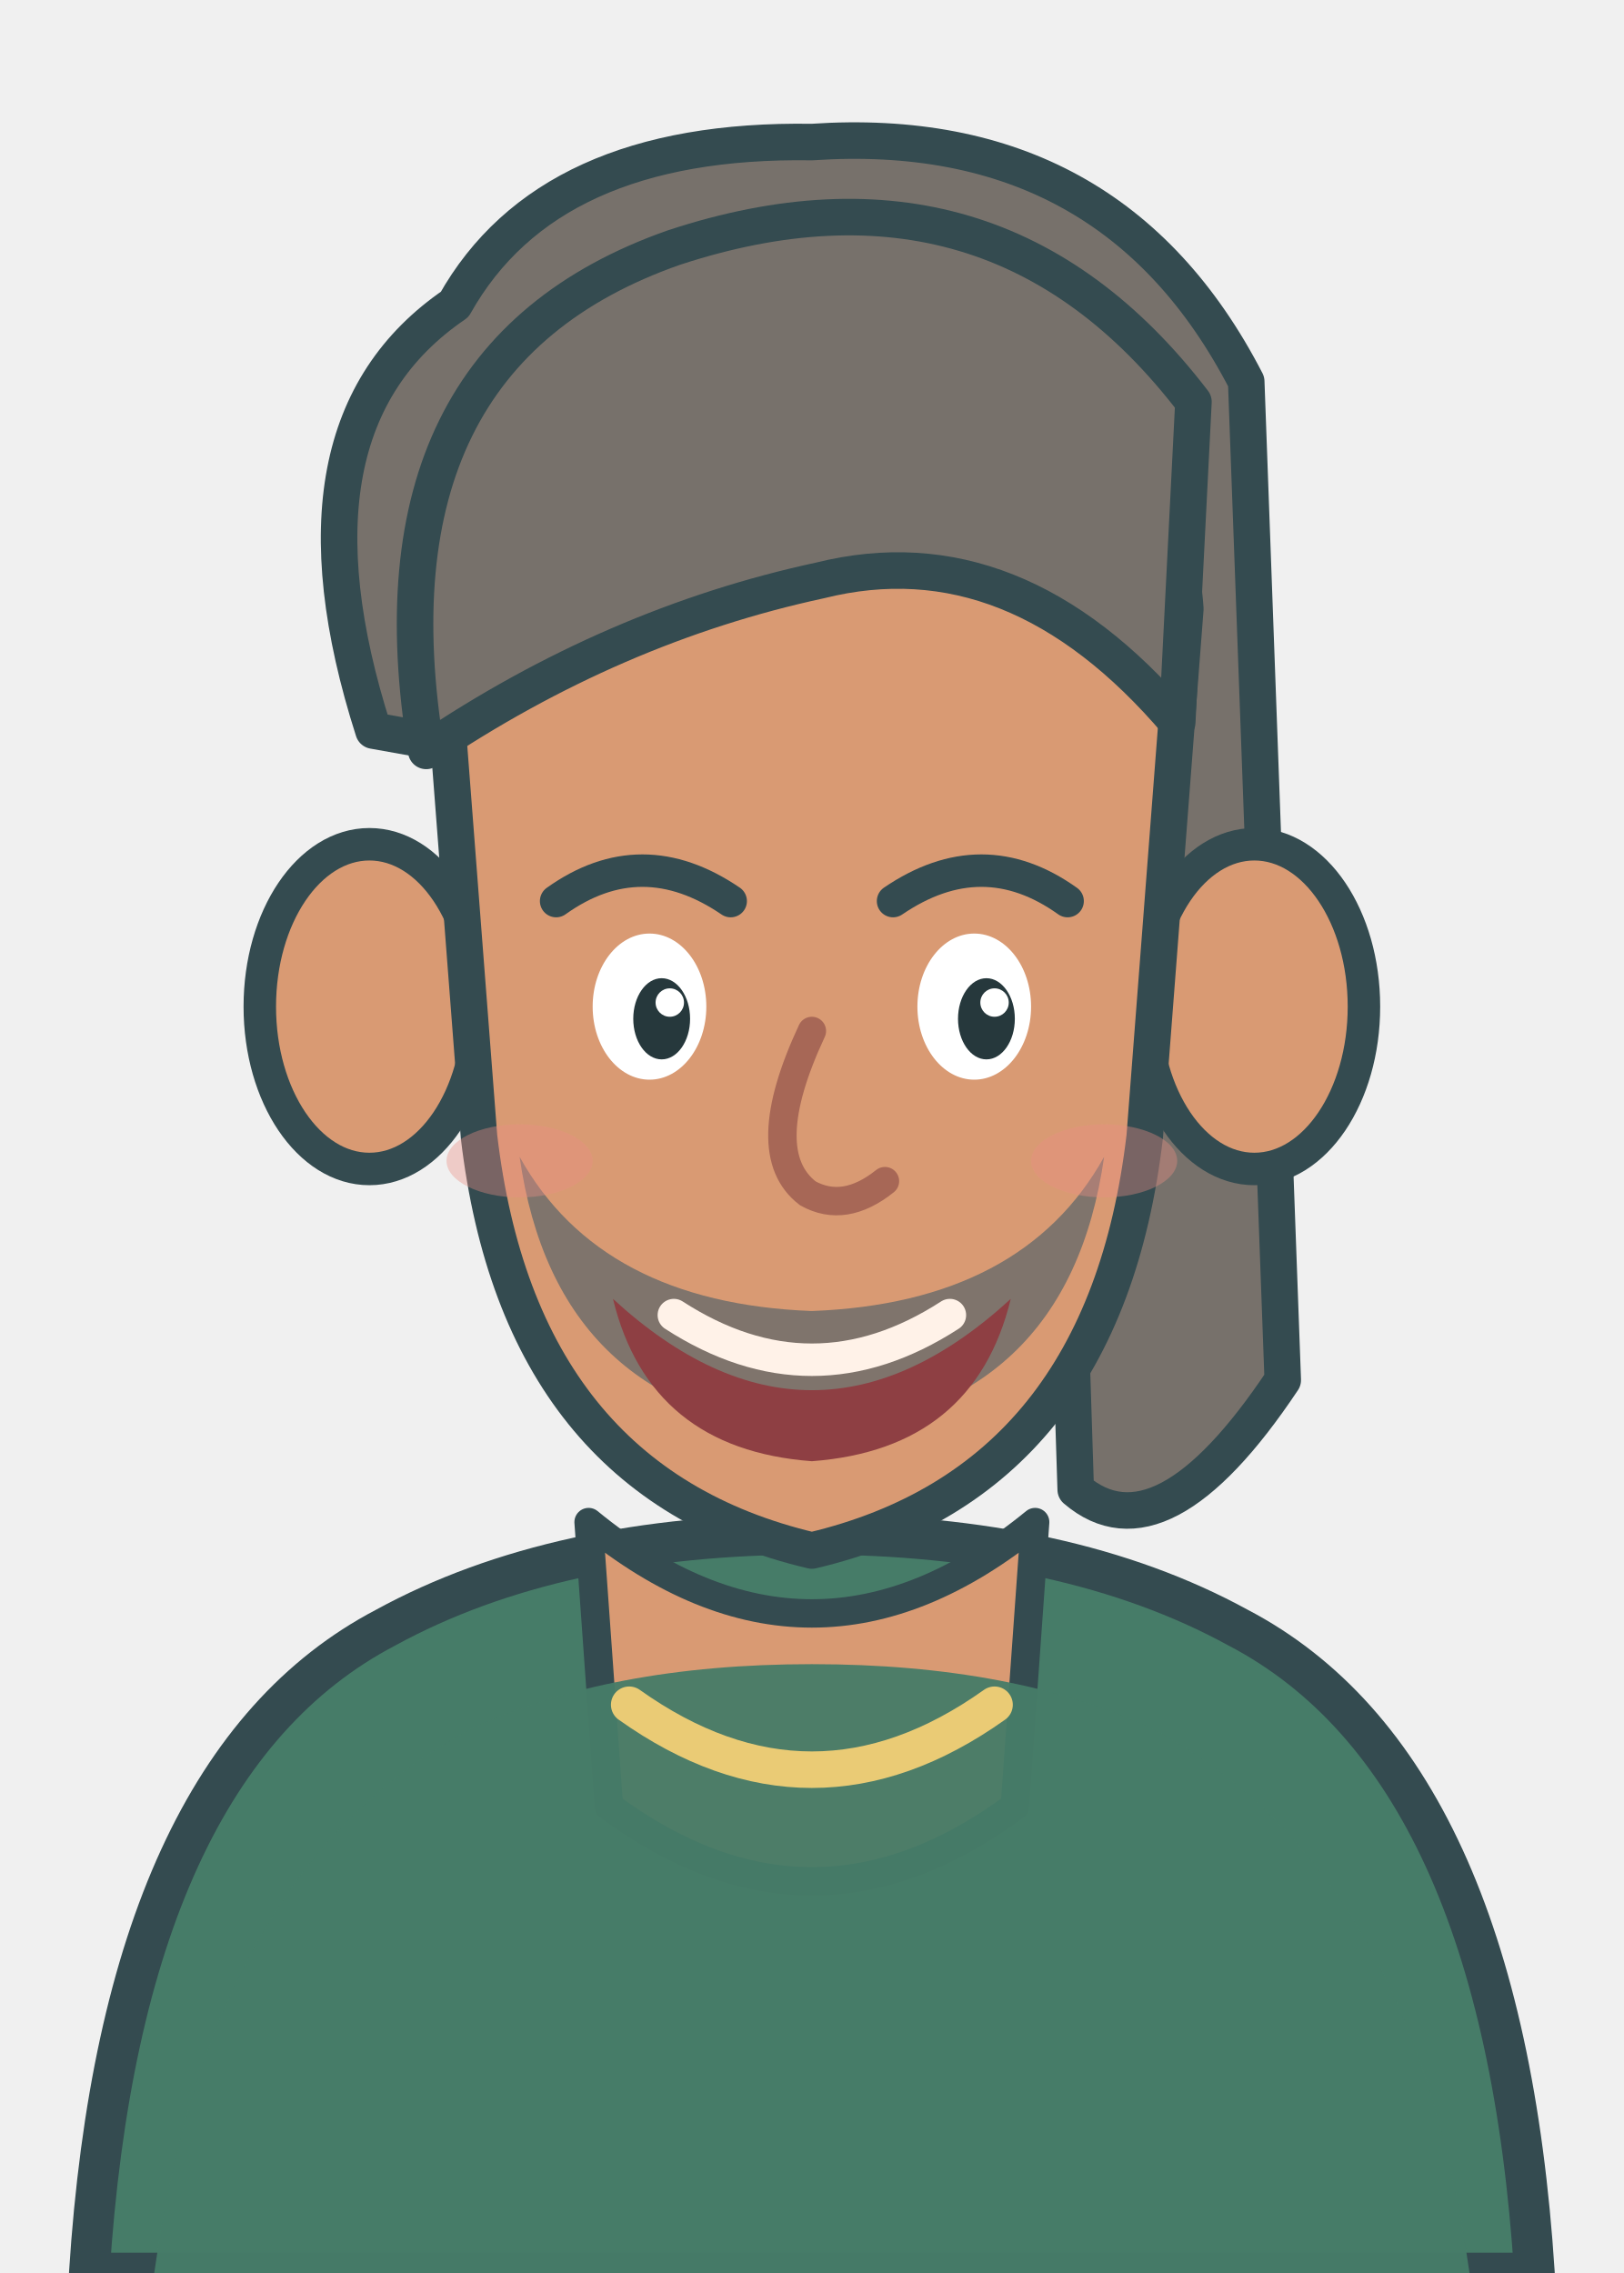
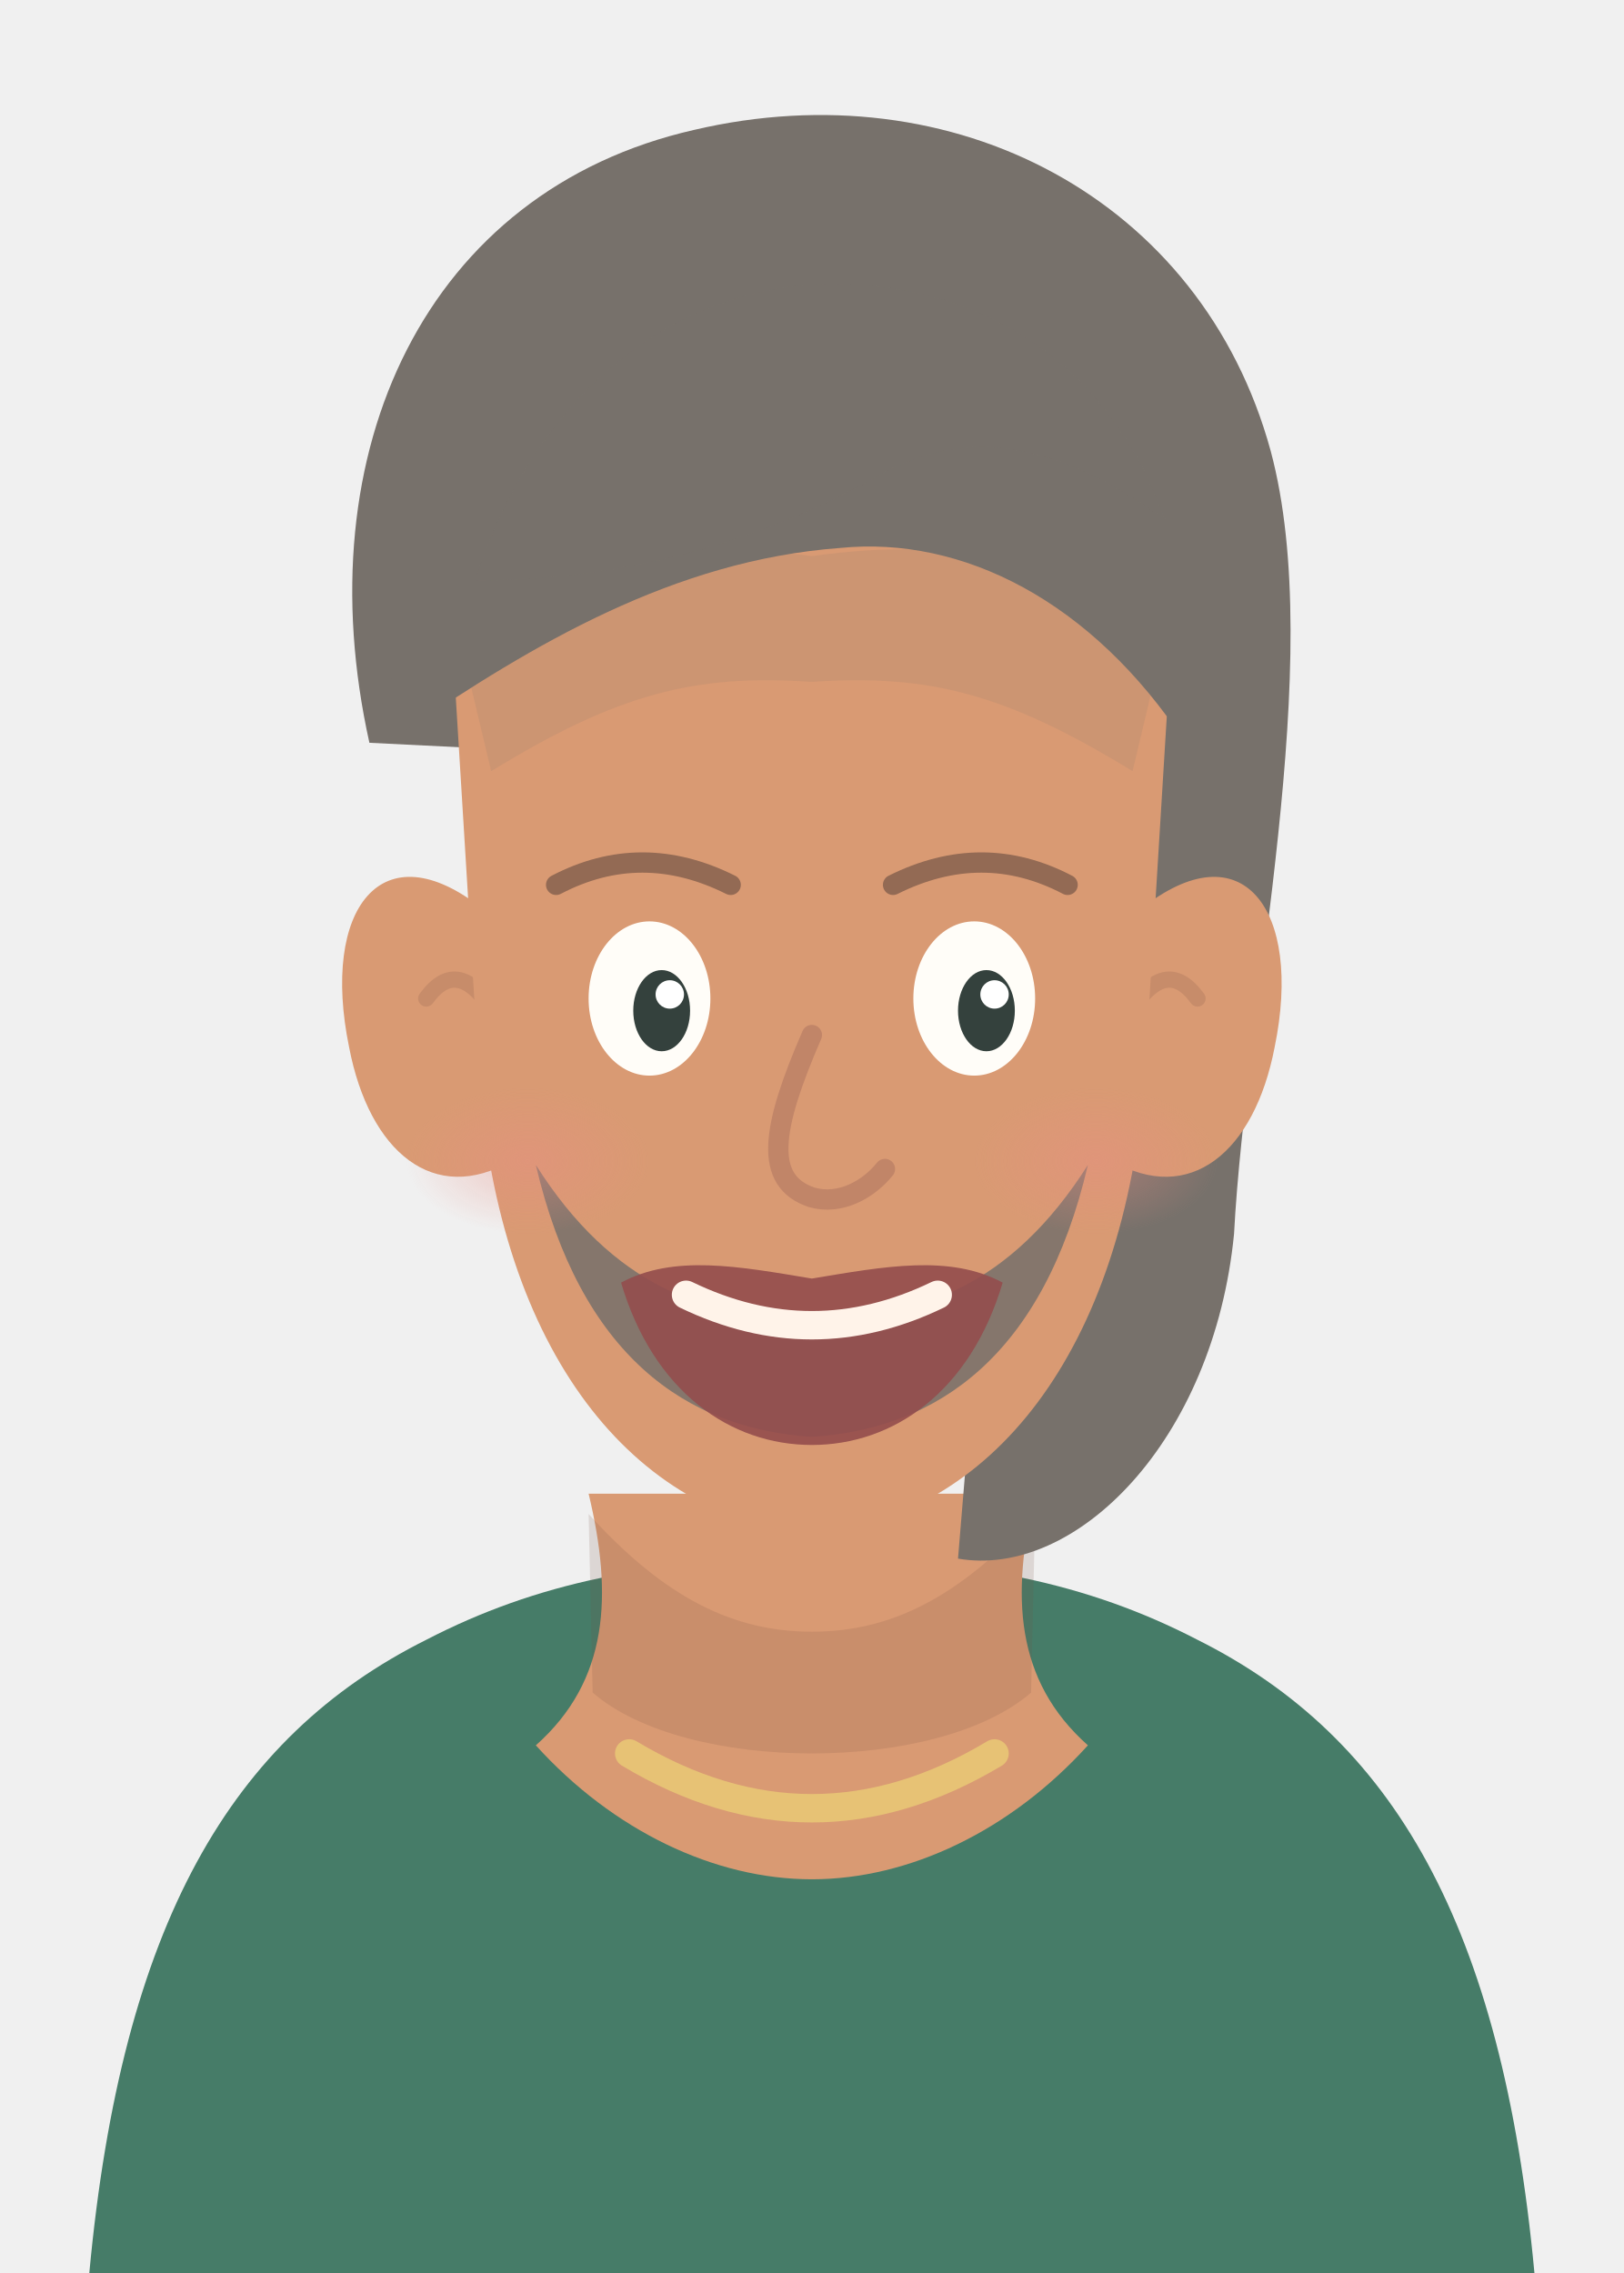
<svg xmlns="http://www.w3.org/2000/svg" viewBox="0 0 400 560" role="img" aria-labelledby="title desc">
  <defs>
-     <linearGradient id="skin" x1="0" y1="0" x2=".2" y2="1">
+     <linearGradient id="skin" x1="0" y1="0" x2=".15" y2="1">
      <stop stop-color="#d99a73" />
+       <stop offset=".58" stop-color="#d99a73" />
      <stop offset="1" stop-color="#d99a73" />
    </linearGradient>
-     <linearGradient id="shirt" x1="0" y1="0" x2="1" y2="1">
+     <linearGradient id="shirt" x1="0" y1="0" x2="0" y2="1">
      <stop stop-color="#467c68" />
      <stop offset="1" stop-color="#467c68" />
    </linearGradient>
-     <filter id="soft">
-       <feGaussianBlur stdDeviation="2" />
+     <linearGradient id="hair" x1="0" y1="0" x2=".3" y2="1">
+       <stop stop-color="#77716b" />
+       <stop offset="1" stop-color="#77716b" />
+     </linearGradient>
+     <radialGradient id="cheek">
+       <stop stop-color="#e98e83" stop-opacity=".42" />
+       <stop offset="1" stop-color="#e98e83" stop-opacity="0" />
+     </radialGradient>
+     <filter id="softShadow" x="-30%" y="-30%" width="160%" height="170%">
+       <feGaussianBlur stdDeviation="7" />
    </filter>
  </defs>
-   <path d="M22 560 Q30 435 95 401 Q137 378 200 378 Q263 378 305 401 Q370 435 378 560Z" fill="url(#shirt)" stroke="#344b50" stroke-width="10" stroke-linejoin="round" />
-   <path d="M145 375 Q200 420 255 375 L250 445 Q200 482 150 445Z" fill="#d99a73" stroke="#344b50" stroke-width="7" stroke-linejoin="round" />
-   <path d="M38 560 Q52 460 116 426 Q150 410 200 410 Q250 410 284 426 Q348 460 362 560Z" fill="#467c68" opacity=".95" />
-   <path d="M155 420 Q200 452 245 420" fill="none" stroke="#eacb75" stroke-width="9" stroke-linecap="round" />
-   <path d="M92 180 Q68 105 112 75 Q135 34 200 35 Q274 30 307 94 L316 340 Q286 385 265 367 L260 210Z" fill="#77716b" stroke="#344b50" stroke-width="9" stroke-linejoin="round" />
-   <ellipse cx="91" cy="248" rx="27" ry="40" fill="#d99a73" stroke="#344b50" stroke-width="8" />
-   <ellipse cx="309" cy="248" rx="27" ry="40" fill="#d99a73" stroke="#344b50" stroke-width="8" />
-   <path d="M108 150 Q112 91 200 88 Q288 91 292 150 L282 280 Q272 365 200 382 Q128 365 118 280Z" fill="url(#skin)" stroke="#344b50" stroke-width="9" stroke-linejoin="round" />
-   <path d="M105 185 Q89 88 166 61 Q245 35 294 99 L290 178 Q250 131 202 143 Q151 154 105 185Z" fill="#77716b" stroke="#344b50" stroke-width="9" stroke-linejoin="round" />
-   <path d="M137 222 Q158 207 180 222 M220 222 Q242 207 263 222" fill="none" stroke="#344b50" stroke-width="8" stroke-linecap="round" />
-   <ellipse cx="160" cy="248" rx="14" ry="18" fill="#fff" />
-   <ellipse cx="240" cy="248" rx="14" ry="18" fill="#fff" />
-   <ellipse cx="163" cy="251" rx="7" ry="10" fill="#26383c" />
-   <ellipse cx="243" cy="251" rx="7" ry="10" fill="#26383c" />
-   <circle cx="165" cy="247" r="3.5" fill="#fff" />
-   <circle cx="245" cy="247" r="3.5" fill="#fff" />
-   <path d="M200 254 Q186 284 199 294 Q208 299 218 291" fill="none" stroke="#a76756" stroke-width="7" stroke-linecap="round" />
-   <path d="M128 285 Q137 348 200 353 Q263 348 272 285 Q252 321 200 323 Q148 321 128 285Z" fill="#77716b" opacity=".92" />
-   <path d="M151 320 Q200 365 249 320 Q240 357 200 360 Q160 357 151 320Z" fill="#8e3f43" />
-   <path d="M166 324 Q200 346 234 324" fill="none" stroke="#fff2e8" stroke-width="8" stroke-linecap="round" />
-   <ellipse cx="128" cy="286" rx="18" ry="9" fill="#e98f83" opacity=".38" />
-   <ellipse cx="272" cy="286" rx="18" ry="9" fill="#e98f83" opacity=".38" />
+   <ellipse cx="200" cy="550" rx="145" ry="13" fill="#263b38" opacity=".12" filter="url(#softShadow)" />
+   <path d="M22 560 C30 474 57 428 105 404 C132 390 161 384 200 384 C239 384 268 390 295 404 C343 428 370 474 378 560Z" fill="url(#shirt)" />
+   <path d="M145 368 C151 393 150 414 132 430 C151 451 176 463 200 463 C224 463 249 451 268 430 C250 414 249 393 255 368Z" fill="#d99a73" />
+   <path d="M145 373 C164 394 181 402 200 402 C219 402 236 394 255 373 L254 417 C231 437 169 437 146 417Z" fill="#754c40" opacity=".16" />
+   <path d="M91 183 C75 111 105 47 171 32 C235 17 296 49 313 111 C327 163 307 247 304 304 C299 355 265 389 236 384 L252 191Z" fill="url(#hair)" />
+   <path d="M119 224 C94 204 79 224 86 258 C91 284 107 297 126 286Z" fill="#d99a73" />
+   <path d="M281 224 C306 204 321 224 314 258 C309 284 293 297 274 286Z" fill="#d99a73" />
+   <path d="M105 246 Q113 235 122 250 M295 246 Q287 235 278 250" fill="none" stroke="#875b49" stroke-width="4" stroke-linecap="round" opacity=".22" />
+   <path d="M111 151 C111 101 151 78 200 78 C249 78 289 101 289 151 L282 265 C277 333 244 374 200 378 C156 374 123 333 118 265Z" fill="url(#skin)" />
+   <path d="M116 169 C139 137 163 132 200 137 C237 132 261 137 284 169 L279 190 C248 171 229 166 200 168 C171 166 152 171 121 190Z" fill="#77716b" opacity=".13" />
+   <path d="M100 180 C81 121 102 63 157 43 C211 22 271 43 299 88 C315 116 311 153 292 183 C269 148 237 132 207 135 C166 138 131 159 100 180Z" fill="url(#hair)" />
+   <path d="M117 143 C133 94 169 70 205 70 C245 70 274 92 287 128 C259 108 237 105 215 118 C184 135 151 143 117 143Z" fill="#77716b" opacity=".72" />
+   <path d="M137 218 Q158 207 180 218 M220 218 Q242 207 263 218" fill="none" stroke="#684c40" stroke-width="5" stroke-linecap="round" opacity=".62" />
+   <ellipse cx="160" cy="246" rx="15" ry="19" fill="#fffdf8" />
+   <ellipse cx="240" cy="246" rx="15" ry="19" fill="#fffdf8" />
+   <ellipse cx="163" cy="249" rx="7" ry="10" fill="#34413d" />
+   <ellipse cx="243" cy="249" rx="7" ry="10" fill="#34413d" />
+   <circle cx="165" cy="245" r="3.5" fill="#fff" />
+   <circle cx="245" cy="245" r="3.5" fill="#fff" />
+   <path d="M200 255 C190 278 188 291 200 295 C207 297 214 293 218 288" fill="none" stroke="#a96f5d" stroke-width="5" stroke-linecap="round" opacity=".5" />
+   <path d="M132 287 C143 334 169 352 200 354 C231 352 257 334 268 287 C249 317 226 325 200 325 C174 325 151 317 132 287Z" fill="#77716b" opacity=".86" />
+   <path d="M153 316 C166 309 182 312 200 315 C218 312 234 309 247 316 C239 343 220 356 200 356 C180 356 161 343 153 316Z" fill="#934c4d" opacity=".9" />
+   <path d="M169 319 Q200 334 231 319" fill="none" stroke="#fff3e9" stroke-width="7" stroke-linecap="round" />
+   <ellipse cx="130" cy="286" rx="30" ry="18" fill="url(#cheek)" />
+   <ellipse cx="270" cy="286" rx="30" ry="18" fill="url(#cheek)" />
+   <path d="M155 432 Q200 459 245 432" fill="none" stroke="#eacb75" stroke-width="7" stroke-linecap="round" opacity=".82" />
</svg>
